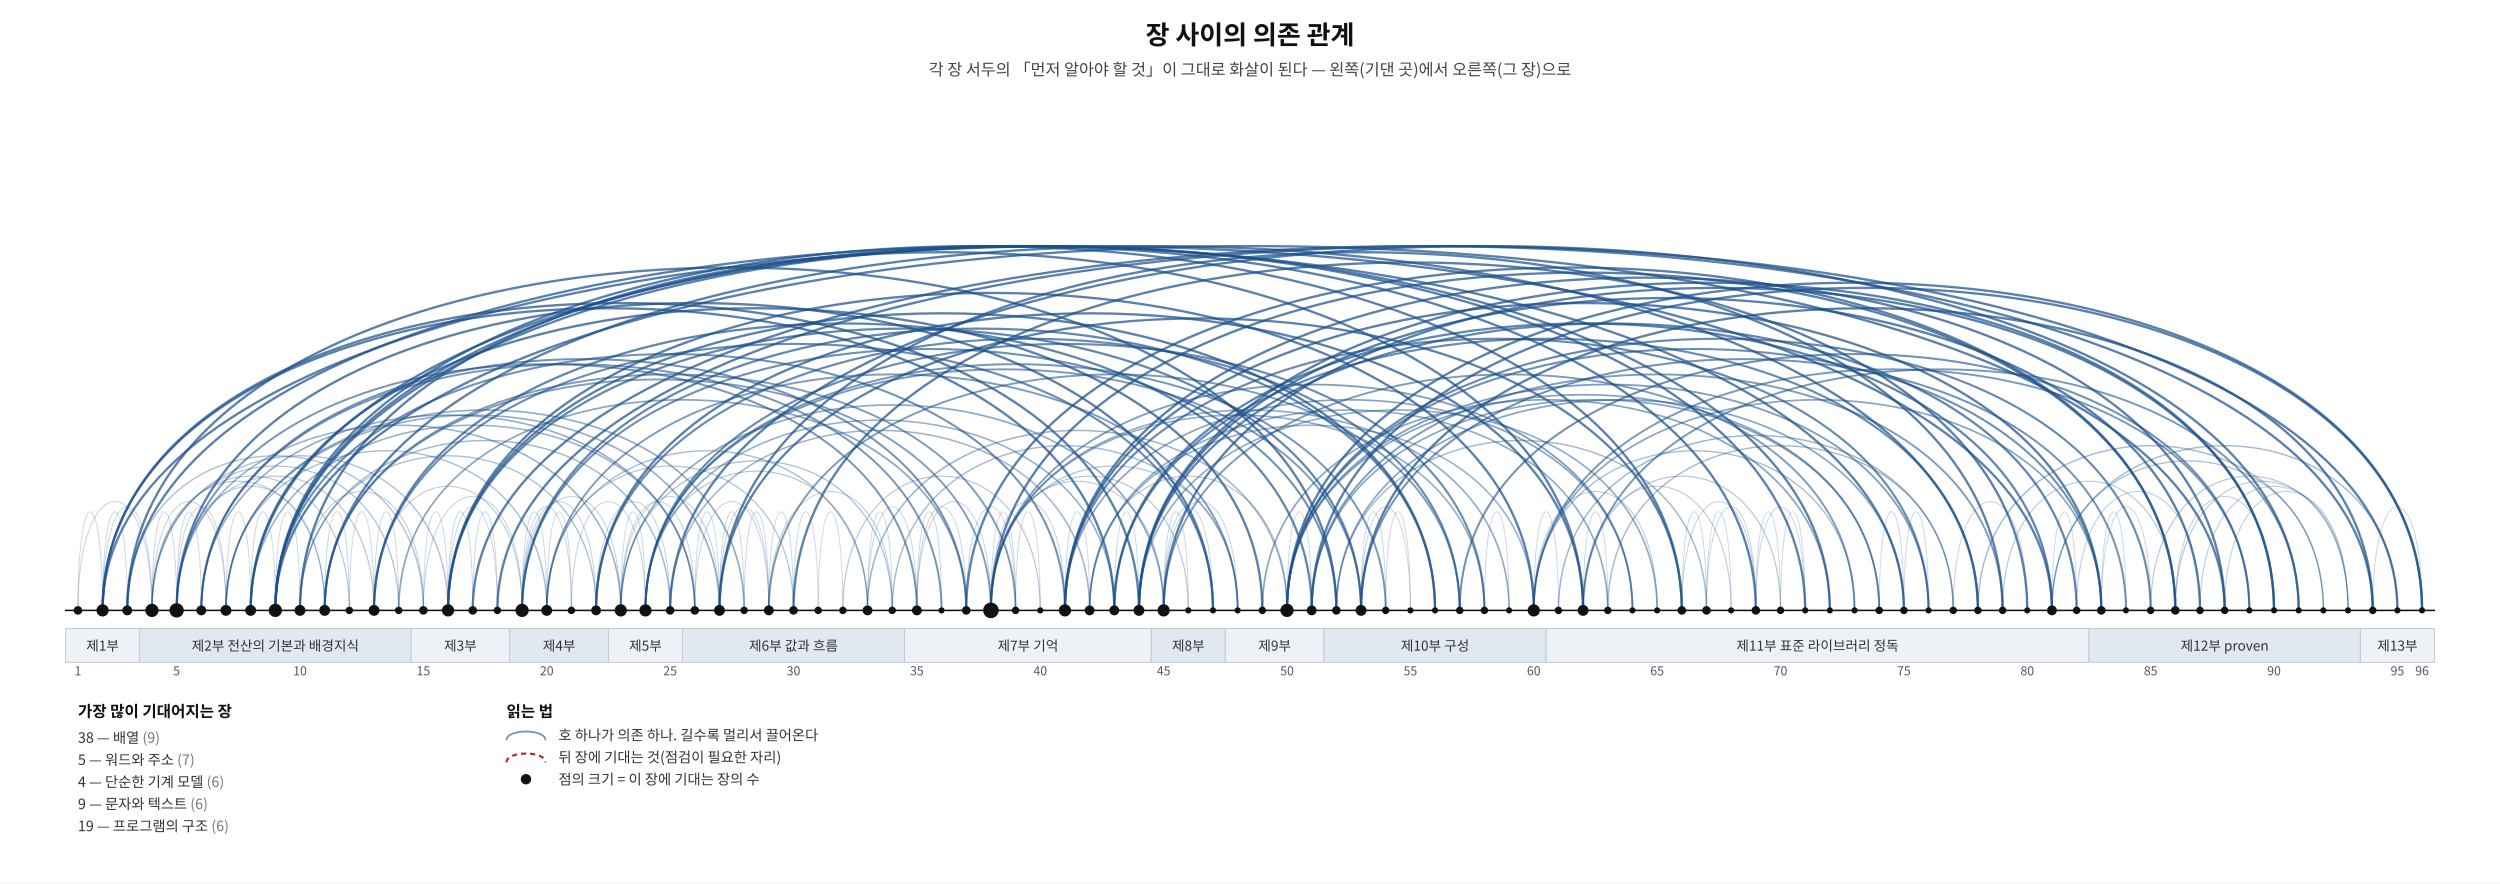
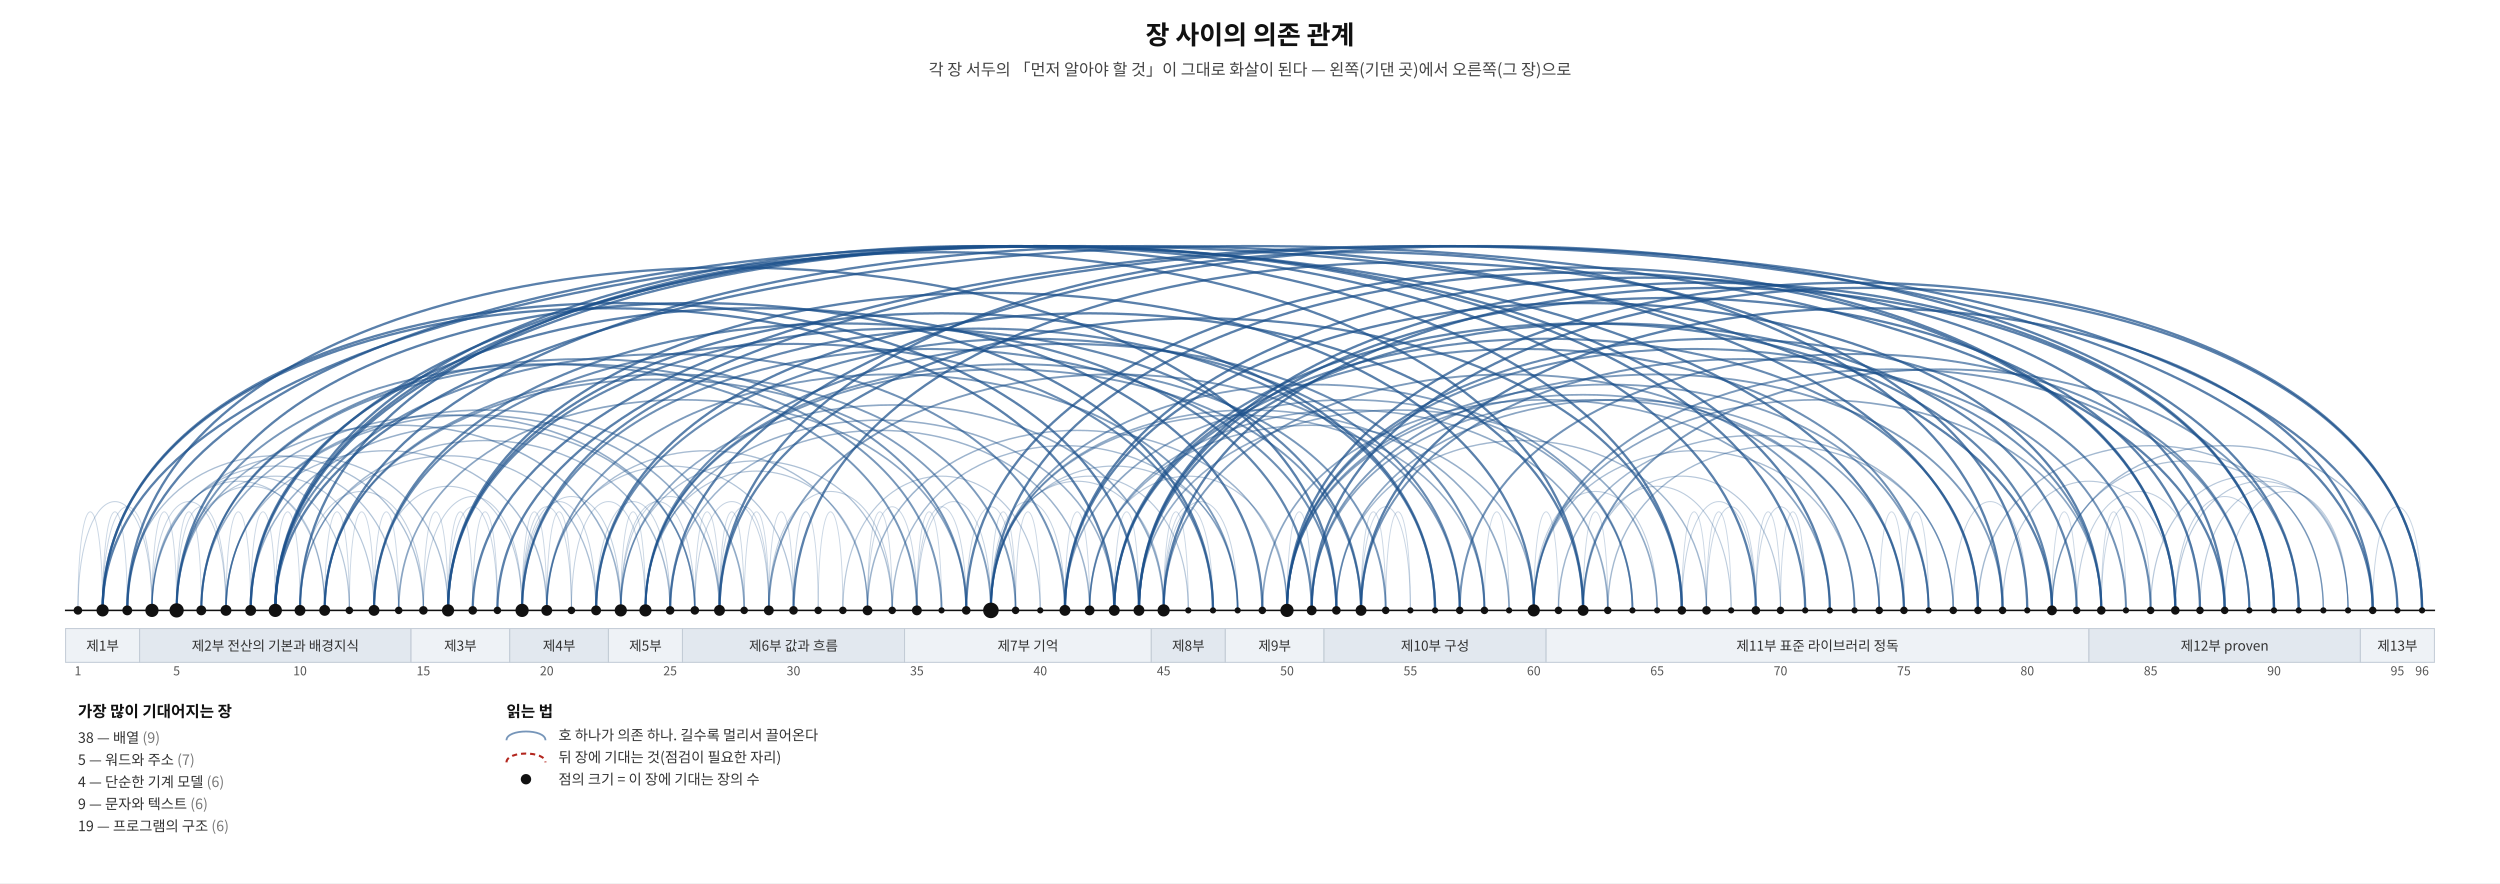
<svg xmlns="http://www.w3.org/2000/svg" viewBox="0 0 1925 680" width="1925" height="680" font-family="Noto Sans CJK KR, Noto Sans, sans-serif">
  <rect width="1925" height="680" fill="#ffffff" />
  <text x="962.5" y="34" font-size="20" font-weight="bold" text-anchor="middle" fill="#111">장 사이의 의존 관계</text>
  <text x="962.5" y="58" font-size="12.5" text-anchor="middle" fill="#444">각 장 서두의 「먼저 알아야 할 것」이 그대로 화살이 된다 — 왼쪽(기댄 곳)에서 오른쪽(그 장)으로</text>
  <rect x="50.5" y="484" width="57.0" height="26" fill="#eef2f6" stroke="#c3ccd6" stroke-width="0.8" />
  <text x="79.0" y="501" font-size="10.5" text-anchor="middle" fill="#333">제1부</text>
  <rect x="107.5" y="484" width="209.0" height="26" fill="#e2e8ef" stroke="#c3ccd6" stroke-width="0.8" />
  <text x="212.0" y="501" font-size="10.5" text-anchor="middle" fill="#333">제2부 전산의 기본과 배경지식</text>
  <rect x="316.5" y="484" width="76.0" height="26" fill="#eef2f6" stroke="#c3ccd6" stroke-width="0.8" />
  <text x="354.5" y="501" font-size="10.5" text-anchor="middle" fill="#333">제3부</text>
  <rect x="392.5" y="484" width="76.0" height="26" fill="#e2e8ef" stroke="#c3ccd6" stroke-width="0.8" />
  <text x="430.5" y="501" font-size="10.5" text-anchor="middle" fill="#333">제4부</text>
  <rect x="468.5" y="484" width="57.0" height="26" fill="#eef2f6" stroke="#c3ccd6" stroke-width="0.8" />
  <text x="497.0" y="501" font-size="10.5" text-anchor="middle" fill="#333">제5부</text>
  <rect x="525.5" y="484" width="171.0" height="26" fill="#e2e8ef" stroke="#c3ccd6" stroke-width="0.8" />
  <text x="611.0" y="501" font-size="10.5" text-anchor="middle" fill="#333">제6부 값과 흐름</text>
  <rect x="696.5" y="484" width="190.0" height="26" fill="#eef2f6" stroke="#c3ccd6" stroke-width="0.8" />
  <text x="791.5" y="501" font-size="10.5" text-anchor="middle" fill="#333">제7부 기억</text>
  <rect x="886.5" y="484" width="57.0" height="26" fill="#e2e8ef" stroke="#c3ccd6" stroke-width="0.8" />
  <text x="915.0" y="501" font-size="10.5" text-anchor="middle" fill="#333">제8부</text>
  <rect x="943.5" y="484" width="76.0" height="26" fill="#eef2f6" stroke="#c3ccd6" stroke-width="0.8" />
  <text x="981.5" y="501" font-size="10.5" text-anchor="middle" fill="#333">제9부</text>
  <rect x="1019.5" y="484" width="171.0" height="26" fill="#e2e8ef" stroke="#c3ccd6" stroke-width="0.8" />
  <text x="1105.0" y="501" font-size="10.5" text-anchor="middle" fill="#333">제10부 구성</text>
  <rect x="1190.5" y="484" width="418.0" height="26" fill="#eef2f6" stroke="#c3ccd6" stroke-width="0.8" />
  <text x="1399.5" y="501" font-size="10.5" text-anchor="middle" fill="#333">제11부 표준 라이브러리 정독</text>
  <rect x="1608.5" y="484" width="209.0" height="26" fill="#e2e8ef" stroke="#c3ccd6" stroke-width="0.8" />
  <text x="1713.0" y="501" font-size="10.5" text-anchor="middle" fill="#333">제12부 proven</text>
  <rect x="1817.5" y="484" width="57.0" height="26" fill="#eef2f6" stroke="#c3ccd6" stroke-width="0.8" />
  <text x="1846.0" y="501" font-size="10.5" text-anchor="middle" fill="#333">제13부</text>
  <path d="M 60.0 470 C 60.0 368.8, 79.0 368.8, 79.0 470" fill="none" stroke="#1A4F8A" stroke-width="0.73" opacity="0.23" />
  <path d="M 79.0 470 C 79.0 368.8, 98.0 368.8, 98.0 470" fill="none" stroke="#1A4F8A" stroke-width="0.73" opacity="0.23" />
  <path d="M 117.0 470 C 117.0 368.8, 136.0 368.8, 136.0 470" fill="none" stroke="#1A4F8A" stroke-width="0.73" opacity="0.23" />
  <path d="M 136.0 470 C 136.0 368.8, 155.0 368.8, 155.0 470" fill="none" stroke="#1A4F8A" stroke-width="0.73" opacity="0.23" />
  <path d="M 174.0 470 C 174.0 368.8, 193.0 368.8, 193.0 470" fill="none" stroke="#1A4F8A" stroke-width="0.73" opacity="0.23" />
  <path d="M 193.0 470 C 193.0 368.8, 212.0 368.8, 212.0 470" fill="none" stroke="#1A4F8A" stroke-width="0.73" opacity="0.23" />
  <path d="M 212.0 470 C 212.0 368.8, 231.0 368.8, 231.0 470" fill="none" stroke="#1A4F8A" stroke-width="0.73" opacity="0.23" />
  <path d="M 250.0 470 C 250.0 368.8, 269.0 368.8, 269.0 470" fill="none" stroke="#1A4F8A" stroke-width="0.73" opacity="0.23" />
  <path d="M 269.0 470 C 269.0 368.8, 288.0 368.8, 288.0 470" fill="none" stroke="#1A4F8A" stroke-width="0.73" opacity="0.23" />
  <path d="M 288.0 470 C 288.0 368.8, 307.0 368.8, 307.0 470" fill="none" stroke="#1A4F8A" stroke-width="0.73" opacity="0.23" />
  <path d="M 326.0 470 C 326.0 368.8, 345.0 368.8, 345.0 470" fill="none" stroke="#1A4F8A" stroke-width="0.73" opacity="0.23" />
  <path d="M 345.0 470 C 345.0 368.8, 364.0 368.8, 364.0 470" fill="none" stroke="#1A4F8A" stroke-width="0.73" opacity="0.23" />
  <path d="M 364.0 470 C 364.0 368.8, 383.0 368.8, 383.0 470" fill="none" stroke="#1A4F8A" stroke-width="0.73" opacity="0.23" />
  <path d="M 402.0 470 C 402.0 368.8, 421.0 368.8, 421.0 470" fill="none" stroke="#1A4F8A" stroke-width="0.73" opacity="0.23" />
  <path d="M 421.0 470 C 421.0 368.8, 440.0 368.8, 440.0 470" fill="none" stroke="#1A4F8A" stroke-width="0.73" opacity="0.23" />
  <path d="M 478.0 470 C 478.0 368.8, 497.0 368.8, 497.0 470" fill="none" stroke="#1A4F8A" stroke-width="0.73" opacity="0.23" />
  <path d="M 535.0 470 C 535.0 368.8, 554.0 368.8, 554.0 470" fill="none" stroke="#1A4F8A" stroke-width="0.73" opacity="0.23" />
  <path d="M 554.0 470 C 554.0 368.8, 573.0 368.8, 573.0 470" fill="none" stroke="#1A4F8A" stroke-width="0.73" opacity="0.23" />
  <path d="M 573.0 470 C 573.0 368.8, 592.0 368.8, 592.0 470" fill="none" stroke="#1A4F8A" stroke-width="0.73" opacity="0.23" />
  <path d="M 592.0 470 C 592.0 368.8, 611.0 368.8, 611.0 470" fill="none" stroke="#1A4F8A" stroke-width="0.73" opacity="0.23" />
  <path d="M 611.0 470 C 611.0 368.8, 630.0 368.8, 630.0 470" fill="none" stroke="#1A4F8A" stroke-width="0.73" opacity="0.23" />
  <path d="M 630.0 470 C 630.0 368.8, 649.0 368.8, 649.0 470" fill="none" stroke="#1A4F8A" stroke-width="0.73" opacity="0.23" />
  <path d="M 668.0 470 C 668.0 368.8, 687.0 368.8, 687.0 470" fill="none" stroke="#1A4F8A" stroke-width="0.73" opacity="0.23" />
  <path d="M 706.0 470 C 706.0 368.8, 725.0 368.8, 725.0 470" fill="none" stroke="#1A4F8A" stroke-width="0.73" opacity="0.23" />
  <path d="M 763.0 470 C 763.0 368.8, 782.0 368.8, 782.0 470" fill="none" stroke="#1A4F8A" stroke-width="0.73" opacity="0.23" />
  <path d="M 782.0 470 C 782.0 368.8, 801.0 368.8, 801.0 470" fill="none" stroke="#1A4F8A" stroke-width="0.73" opacity="0.23" />
  <path d="M 820.0 470 C 820.0 368.8, 839.0 368.8, 839.0 470" fill="none" stroke="#1A4F8A" stroke-width="0.73" opacity="0.23" />
  <path d="M 858.0 470 C 858.0 368.8, 877.0 368.8, 877.0 470" fill="none" stroke="#1A4F8A" stroke-width="0.73" opacity="0.23" />
  <path d="M 896.0 470 C 896.0 368.8, 915.0 368.8, 915.0 470" fill="none" stroke="#1A4F8A" stroke-width="0.73" opacity="0.23" />
  <path d="M 991.0 470 C 991.0 368.8, 1010.0 368.8, 1010.0 470" fill="none" stroke="#1A4F8A" stroke-width="0.73" opacity="0.23" />
  <path d="M 1048.0 470 C 1048.0 368.8, 1067.0 368.8, 1067.0 470" fill="none" stroke="#1A4F8A" stroke-width="0.73" opacity="0.23" />
  <path d="M 1067.0 470 C 1067.0 368.8, 1086.0 368.8, 1086.0 470" fill="none" stroke="#1A4F8A" stroke-width="0.73" opacity="0.23" />
  <path d="M 1143.0 470 C 1143.0 368.8, 1162.0 368.8, 1162.0 470" fill="none" stroke="#1A4F8A" stroke-width="0.73" opacity="0.23" />
  <path d="M 1181.0 470 C 1181.0 368.8, 1200.0 368.8, 1200.0 470" fill="none" stroke="#1A4F8A" stroke-width="0.73" opacity="0.23" />
  <path d="M 1219.0 470 C 1219.0 368.8, 1238.0 368.8, 1238.0 470" fill="none" stroke="#1A4F8A" stroke-width="0.73" opacity="0.23" />
  <path d="M 1295.0 470 C 1295.0 368.8, 1314.0 368.8, 1314.0 470" fill="none" stroke="#1A4F8A" stroke-width="0.73" opacity="0.23" />
  <path d="M 1314.0 470 C 1314.0 368.8, 1333.0 368.8, 1333.0 470" fill="none" stroke="#1A4F8A" stroke-width="0.73" opacity="0.23" />
  <path d="M 1352.0 470 C 1352.0 368.8, 1371.0 368.8, 1371.0 470" fill="none" stroke="#1A4F8A" stroke-width="0.73" opacity="0.23" />
  <path d="M 1371.0 470 C 1371.0 368.8, 1390.0 368.8, 1390.0 470" fill="none" stroke="#1A4F8A" stroke-width="0.73" opacity="0.23" />
  <path d="M 1447.0 470 C 1447.0 368.8, 1466.0 368.8, 1466.0 470" fill="none" stroke="#1A4F8A" stroke-width="0.73" opacity="0.23" />
  <path d="M 1466.0 470 C 1466.0 368.8, 1485.0 368.8, 1485.0 470" fill="none" stroke="#1A4F8A" stroke-width="0.73" opacity="0.23" />
  <path d="M 1580.0 470 C 1580.0 368.8, 1599.0 368.8, 1599.0 470" fill="none" stroke="#1A4F8A" stroke-width="0.73" opacity="0.23" />
  <path d="M 1618.0 470 C 1618.0 368.8, 1637.0 368.8, 1637.0 470" fill="none" stroke="#1A4F8A" stroke-width="0.73" opacity="0.23" />
  <path d="M 79.0 470 C 79.0 363.6, 117.0 363.6, 117.0 470" fill="none" stroke="#1A4F8A" stroke-width="0.76" opacity="0.24" />
  <path d="M 136.0 470 C 136.0 363.6, 174.0 363.6, 174.0 470" fill="none" stroke="#1A4F8A" stroke-width="0.76" opacity="0.24" />
  <path d="M 345.0 470 C 345.0 363.6, 383.0 363.6, 383.0 470" fill="none" stroke="#1A4F8A" stroke-width="0.76" opacity="0.24" />
  <path d="M 402.0 470 C 402.0 363.6, 440.0 363.6, 440.0 470" fill="none" stroke="#1A4F8A" stroke-width="0.76" opacity="0.24" />
  <path d="M 554.0 470 C 554.0 363.6, 592.0 363.6, 592.0 470" fill="none" stroke="#1A4F8A" stroke-width="0.76" opacity="0.24" />
  <path d="M 668.0 470 C 668.0 363.6, 706.0 363.6, 706.0 470" fill="none" stroke="#1A4F8A" stroke-width="0.76" opacity="0.24" />
  <path d="M 706.0 470 C 706.0 363.6, 744.0 363.6, 744.0 470" fill="none" stroke="#1A4F8A" stroke-width="0.76" opacity="0.24" />
  <path d="M 744.0 470 C 744.0 363.6, 782.0 363.6, 782.0 470" fill="none" stroke="#1A4F8A" stroke-width="0.76" opacity="0.24" />
  <path d="M 896.0 470 C 896.0 363.6, 934.0 363.6, 934.0 470" fill="none" stroke="#1A4F8A" stroke-width="0.76" opacity="0.24" />
  <path d="M 1048.0 470 C 1048.0 363.6, 1086.0 363.6, 1086.0 470" fill="none" stroke="#1A4F8A" stroke-width="0.76" opacity="0.24" />
  <path d="M 1314.0 470 C 1314.0 363.6, 1352.0 363.6, 1352.0 470" fill="none" stroke="#1A4F8A" stroke-width="0.76" opacity="0.24" />
  <path d="M 1352.0 470 C 1352.0 363.6, 1390.0 363.6, 1390.0 470" fill="none" stroke="#1A4F8A" stroke-width="0.76" opacity="0.24" />
  <path d="M 1618.0 470 C 1618.0 363.6, 1656.0 363.6, 1656.0 470" fill="none" stroke="#1A4F8A" stroke-width="0.76" opacity="0.24" />
  <path d="M 1827.0 470 C 1827.0 363.6, 1865.0 363.6, 1865.0 470" fill="none" stroke="#1A4F8A" stroke-width="0.76" opacity="0.24" />
  <path d="M 60.0 470 C 60.0 358.3, 117.0 358.3, 117.0 470" fill="none" stroke="#1A4F8A" stroke-width="0.78" opacity="0.26" />
  <path d="M 117.0 470 C 117.0 358.3, 174.0 358.3, 174.0 470" fill="none" stroke="#1A4F8A" stroke-width="0.78" opacity="0.26" />
  <path d="M 402.0 470 C 402.0 358.3, 459.0 358.3, 459.0 470" fill="none" stroke="#1A4F8A" stroke-width="0.78" opacity="0.26" />
  <path d="M 440.0 470 C 440.0 358.3, 497.0 358.3, 497.0 470" fill="none" stroke="#1A4F8A" stroke-width="0.78" opacity="0.26" />
  <path d="M 459.0 470 C 459.0 358.3, 516.0 358.3, 516.0 470" fill="none" stroke="#1A4F8A" stroke-width="0.78" opacity="0.26" />
  <path d="M 478.0 470 C 478.0 358.3, 535.0 358.3, 535.0 470" fill="none" stroke="#1A4F8A" stroke-width="0.78" opacity="0.26" />
  <path d="M 535.0 470 C 535.0 358.3, 592.0 358.3, 592.0 470" fill="none" stroke="#1A4F8A" stroke-width="0.78" opacity="0.26" />
  <path d="M 706.0 470 C 706.0 358.3, 763.0 358.3, 763.0 470" fill="none" stroke="#1A4F8A" stroke-width="0.78" opacity="0.26" />
  <path d="M 763.0 470 C 763.0 358.3, 820.0 358.3, 820.0 470" fill="none" stroke="#1A4F8A" stroke-width="0.78" opacity="0.26" />
  <path d="M 896.0 470 C 896.0 358.3, 953.0 358.3, 953.0 470" fill="none" stroke="#1A4F8A" stroke-width="0.78" opacity="0.26" />
  <path d="M 1295.0 470 C 1295.0 358.3, 1352.0 358.3, 1352.0 470" fill="none" stroke="#1A4F8A" stroke-width="0.78" opacity="0.26" />
  <path d="M 1504.0 470 C 1504.0 358.3, 1561.0 358.3, 1561.0 470" fill="none" stroke="#1A4F8A" stroke-width="0.78" opacity="0.26" />
  <path d="M 326.0 470 C 326.0 353.1, 402.0 353.1, 402.0 470" fill="none" stroke="#1A4F8A" stroke-width="0.81" opacity="0.27" />
  <path d="M 402.0 470 C 402.0 353.1, 478.0 353.1, 478.0 470" fill="none" stroke="#1A4F8A" stroke-width="0.81" opacity="0.27" />
  <path d="M 478.0 470 C 478.0 353.1, 554.0 353.1, 554.0 470" fill="none" stroke="#1A4F8A" stroke-width="0.81" opacity="0.27" />
  <path d="M 1675.0 470 C 1675.0 353.1, 1751.0 353.1, 1751.0 470" fill="none" stroke="#1A4F8A" stroke-width="0.81" opacity="0.27" />
  <path d="M 231.0 470 C 231.0 347.9, 326.0 347.9, 326.0 470" fill="none" stroke="#1A4F8A" stroke-width="0.84" opacity="0.28" />
  <path d="M 592.0 470 C 592.0 347.9, 687.0 347.9, 687.0 470" fill="none" stroke="#1A4F8A" stroke-width="0.84" opacity="0.28" />
  <path d="M 1181.0 470 C 1181.0 347.9, 1276.0 347.9, 1276.0 470" fill="none" stroke="#1A4F8A" stroke-width="0.84" opacity="0.28" />
  <path d="M 1599.0 470 C 1599.0 347.9, 1694.0 347.9, 1694.0 470" fill="none" stroke="#1A4F8A" stroke-width="0.84" opacity="0.28" />
  <path d="M 1713.0 470 C 1713.0 347.9, 1808.0 347.9, 1808.0 470" fill="none" stroke="#1A4F8A" stroke-width="0.84" opacity="0.28" />
  <path d="M 136.0 470 C 136.0 342.6, 250.0 342.6, 250.0 470" fill="none" stroke="#1A4F8A" stroke-width="0.86" opacity="0.29" />
  <path d="M 288.0 470 C 288.0 342.6, 402.0 342.6, 402.0 470" fill="none" stroke="#1A4F8A" stroke-width="0.86" opacity="0.29" />
  <path d="M 1219.0 470 C 1219.0 342.6, 1333.0 342.6, 1333.0 470" fill="none" stroke="#1A4F8A" stroke-width="0.86" opacity="0.29" />
  <path d="M 1694.0 470 C 1694.0 342.6, 1808.0 342.6, 1808.0 470" fill="none" stroke="#1A4F8A" stroke-width="0.86" opacity="0.29" />
  <path d="M 117.0 470 C 117.0 337.4, 250.0 337.4, 250.0 470" fill="none" stroke="#1A4F8A" stroke-width="0.89" opacity="0.31" />
  <path d="M 763.0 470 C 763.0 337.4, 896.0 337.4, 896.0 470" fill="none" stroke="#1A4F8A" stroke-width="0.89" opacity="0.31" />
  <path d="M 1542.0 470 C 1542.0 337.4, 1675.0 337.4, 1675.0 470" fill="none" stroke="#1A4F8A" stroke-width="0.89" opacity="0.31" />
  <path d="M 1675.0 470 C 1675.0 337.4, 1808.0 337.4, 1808.0 470" fill="none" stroke="#1A4F8A" stroke-width="0.89" opacity="0.31" />
  <path d="M 117.0 470 C 117.0 332.2, 269.0 332.2, 269.0 470" fill="none" stroke="#1A4F8A" stroke-width="0.92" opacity="0.32" />
  <path d="M 136.0 470 C 136.0 332.2, 288.0 332.2, 288.0 470" fill="none" stroke="#1A4F8A" stroke-width="0.92" opacity="0.32" />
  <path d="M 649.0 470 C 649.0 332.2, 801.0 332.2, 801.0 470" fill="none" stroke="#1A4F8A" stroke-width="0.92" opacity="0.32" />
  <path d="M 763.0 470 C 763.0 332.2, 915.0 332.2, 915.0 470" fill="none" stroke="#1A4F8A" stroke-width="0.92" opacity="0.32" />
  <path d="M 839.0 470 C 839.0 332.2, 991.0 332.2, 991.0 470" fill="none" stroke="#1A4F8A" stroke-width="0.92" opacity="0.32" />
  <path d="M 1219.0 470 C 1219.0 332.2, 1371.0 332.2, 1371.0 470" fill="none" stroke="#1A4F8A" stroke-width="0.92" opacity="0.32" />
  <path d="M 1656.0 470 C 1656.0 332.2, 1808.0 332.2, 1808.0 470" fill="none" stroke="#1A4F8A" stroke-width="0.92" opacity="0.32" />
  <path d="M 497.0 470 C 497.0 327.0, 668.0 327.0, 668.0 470" fill="none" stroke="#1A4F8A" stroke-width="0.95" opacity="0.33" />
  <path d="M 117.0 470 C 117.0 321.8, 307.0 321.8, 307.0 470" fill="none" stroke="#1A4F8A" stroke-width="0.97" opacity="0.34" />
  <path d="M 421.0 470 C 421.0 321.8, 611.0 321.8, 611.0 470" fill="none" stroke="#1A4F8A" stroke-width="0.97" opacity="0.34" />
  <path d="M 763.0 470 C 763.0 321.8, 953.0 321.8, 953.0 470" fill="none" stroke="#1A4F8A" stroke-width="0.97" opacity="0.34" />
  <path d="M 478.0 470 C 478.0 316.5, 687.0 316.5, 687.0 470" fill="none" stroke="#1A4F8A" stroke-width="1.00" opacity="0.36" />
  <path d="M 1580.0 470 C 1580.0 316.5, 1789.0 316.5, 1789.0 470" fill="none" stroke="#1A4F8A" stroke-width="1.00" opacity="0.36" />
  <path d="M 98.0 470 C 98.0 311.3, 326.0 311.3, 326.0 470" fill="none" stroke="#1A4F8A" stroke-width="1.03" opacity="0.37" />
  <path d="M 117.0 470 C 117.0 311.3, 345.0 311.3, 345.0 470" fill="none" stroke="#1A4F8A" stroke-width="1.03" opacity="0.37" />
  <path d="M 231.0 470 C 231.0 311.3, 459.0 311.3, 459.0 470" fill="none" stroke="#1A4F8A" stroke-width="1.03" opacity="0.37" />
  <path d="M 174.0 470 C 174.0 306.1, 421.0 306.1, 421.0 470" fill="none" stroke="#1A4F8A" stroke-width="1.06" opacity="0.38" />
  <path d="M 421.0 470 C 421.0 306.1, 668.0 306.1, 668.0 470" fill="none" stroke="#1A4F8A" stroke-width="1.06" opacity="0.38" />
  <path d="M 1181.0 470 C 1181.0 306.1, 1428.0 306.1, 1428.0 470" fill="none" stroke="#1A4F8A" stroke-width="1.06" opacity="0.38" />
  <path d="M 687.0 470 C 687.0 300.9, 953.0 300.9, 953.0 470" fill="none" stroke="#1A4F8A" stroke-width="1.08" opacity="0.40" />
  <path d="M 1238.0 470 C 1238.0 300.9, 1504.0 300.9, 1504.0 470" fill="none" stroke="#1A4F8A" stroke-width="1.08" opacity="0.40" />
  <path d="M 1523.0 470 C 1523.0 300.9, 1789.0 300.9, 1789.0 470" fill="none" stroke="#1A4F8A" stroke-width="1.08" opacity="0.40" />
  <path d="M 1580.0 470 C 1580.0 300.9, 1846.0 300.9, 1846.0 470" fill="none" stroke="#1A4F8A" stroke-width="1.08" opacity="0.40" />
  <path d="M 231.0 470 C 231.0 295.6, 516.0 295.6, 516.0 470" fill="none" stroke="#1A4F8A" stroke-width="1.11" opacity="0.41" />
  <path d="M 1029.0 470 C 1029.0 295.6, 1314.0 295.6, 1314.0 470" fill="none" stroke="#1A4F8A" stroke-width="1.11" opacity="0.41" />
  <path d="M 1200.0 470 C 1200.0 290.4, 1504.0 290.4, 1504.0 470" fill="none" stroke="#1A4F8A" stroke-width="1.14" opacity="0.42" />
  <path d="M 516.0 470 C 516.0 285.2, 839.0 285.2, 839.0 470" fill="none" stroke="#1A4F8A" stroke-width="1.17" opacity="0.43" />
  <path d="M 668.0 470 C 668.0 285.2, 991.0 285.2, 991.0 470" fill="none" stroke="#1A4F8A" stroke-width="1.17" opacity="0.43" />
  <path d="M 136.0 470 C 136.0 279.9, 478.0 279.9, 478.0 470" fill="none" stroke="#1A4F8A" stroke-width="1.20" opacity="0.45" />
  <path d="M 193.0 470 C 193.0 279.9, 535.0 279.9, 535.0 470" fill="none" stroke="#1A4F8A" stroke-width="1.20" opacity="0.45" />
  <path d="M 839.0 470 C 839.0 279.9, 1181.0 279.9, 1181.0 470" fill="none" stroke="#1A4F8A" stroke-width="1.20" opacity="0.45" />
  <path d="M 497.0 470 C 497.0 274.7, 858.0 274.7, 858.0 470" fill="none" stroke="#1A4F8A" stroke-width="1.22" opacity="0.46" />
  <path d="M 155.0 470 C 155.0 269.5, 535.0 269.5, 535.0 470" fill="none" stroke="#1A4F8A" stroke-width="1.25" opacity="0.47" />
  <path d="M 174.0 470 C 174.0 269.5, 554.0 269.5, 554.0 470" fill="none" stroke="#1A4F8A" stroke-width="1.25" opacity="0.47" />
  <path d="M 763.0 470 C 763.0 269.5, 1143.0 269.5, 1143.0 470" fill="none" stroke="#1A4F8A" stroke-width="1.25" opacity="0.47" />
  <path d="M 174.0 470 C 174.0 264.3, 573.0 264.3, 573.0 470" fill="none" stroke="#1A4F8A" stroke-width="1.28" opacity="0.48" />
  <path d="M 763.0 470 C 763.0 264.3, 1162.0 264.3, 1162.0 470" fill="none" stroke="#1A4F8A" stroke-width="1.28" opacity="0.48" />
  <path d="M 839.0 470 C 839.0 264.3, 1238.0 264.3, 1238.0 470" fill="none" stroke="#1A4F8A" stroke-width="1.28" opacity="0.48" />
  <path d="M 877.0 470 C 877.0 264.3, 1276.0 264.3, 1276.0 470" fill="none" stroke="#1A4F8A" stroke-width="1.28" opacity="0.48" />
  <path d="M 478.0 470 C 478.0 259.1, 896.0 259.1, 896.0 470" fill="none" stroke="#1A4F8A" stroke-width="1.31" opacity="0.49" />
  <path d="M 307.0 470 C 307.0 253.8, 744.0 253.8, 744.0 470" fill="none" stroke="#1A4F8A" stroke-width="1.33" opacity="0.51" />
  <path d="M 820.0 470 C 820.0 253.8, 1257.0 253.8, 1257.0 470" fill="none" stroke="#1A4F8A" stroke-width="1.33" opacity="0.51" />
  <path d="M 972.0 470 C 972.0 253.8, 1409.0 253.8, 1409.0 470" fill="none" stroke="#1A4F8A" stroke-width="1.33" opacity="0.51" />
  <path d="M 1010.0 470 C 1010.0 253.8, 1447.0 253.8, 1447.0 470" fill="none" stroke="#1A4F8A" stroke-width="1.33" opacity="0.51" />
  <path d="M 1029.0 470 C 1029.0 253.8, 1466.0 253.8, 1466.0 470" fill="none" stroke="#1A4F8A" stroke-width="1.33" opacity="0.51" />
  <path d="M 1181.0 470 C 1181.0 253.8, 1618.0 253.8, 1618.0 470" fill="none" stroke="#1A4F8A" stroke-width="1.33" opacity="0.51" />
  <path d="M 991.0 470 C 991.0 248.6, 1447.0 248.6, 1447.0 470" fill="none" stroke="#1A4F8A" stroke-width="1.36" opacity="0.52" />
  <path d="M 763.0 470 C 763.0 238.1, 1257.0 238.1, 1257.0 470" fill="none" stroke="#1A4F8A" stroke-width="1.42" opacity="0.55" />
  <path d="M 991.0 470 C 991.0 238.1, 1485.0 238.1, 1485.0 470" fill="none" stroke="#1A4F8A" stroke-width="1.42" opacity="0.55" />
  <path d="M 250.0 470 C 250.0 232.9, 763.0 232.9, 763.0 470" fill="none" stroke="#1A4F8A" stroke-width="1.44" opacity="0.56" />
  <path d="M 250.0 470 C 250.0 227.7, 782.0 227.7, 782.0 470" fill="none" stroke="#1A4F8A" stroke-width="1.47" opacity="0.57" />
  <path d="M 421.0 470 C 421.0 227.7, 953.0 227.7, 953.0 470" fill="none" stroke="#1A4F8A" stroke-width="1.47" opacity="0.57" />
  <path d="M 592.0 470 C 592.0 227.7, 1124.0 227.7, 1124.0 470" fill="none" stroke="#1A4F8A" stroke-width="1.47" opacity="0.57" />
  <path d="M 896.0 470 C 896.0 227.7, 1428.0 227.7, 1428.0 470" fill="none" stroke="#1A4F8A" stroke-width="1.47" opacity="0.57" />
  <path d="M 1010.0 470 C 1010.0 227.7, 1542.0 227.7, 1542.0 470" fill="none" stroke="#1A4F8A" stroke-width="1.47" opacity="0.57" />
  <path d="M 497.0 470 C 497.0 222.5, 1048.0 222.5, 1048.0 470" fill="none" stroke="#1A4F8A" stroke-width="1.50" opacity="0.58" />
  <path d="M 1181.0 470 C 1181.0 222.5, 1732.0 222.5, 1732.0 470" fill="none" stroke="#1A4F8A" stroke-width="1.50" opacity="0.58" />
  <path d="M 1219.0 470 C 1219.0 222.5, 1770.0 222.5, 1770.0 470" fill="none" stroke="#1A4F8A" stroke-width="1.50" opacity="0.58" />
  <path d="M 136.0 470 C 136.0 217.2, 706.0 217.2, 706.0 470" fill="none" stroke="#1A4F8A" stroke-width="1.52" opacity="0.59" />
  <path d="M 155.0 470 C 155.0 217.2, 725.0 217.2, 725.0 470" fill="none" stroke="#1A4F8A" stroke-width="1.52" opacity="0.59" />
  <path d="M 497.0 470 C 497.0 217.2, 1067.0 217.2, 1067.0 470" fill="none" stroke="#1A4F8A" stroke-width="1.52" opacity="0.59" />
  <path d="M 155.0 470 C 155.0 212.0, 744.0 212.0, 744.0 470" fill="none" stroke="#1A4F8A" stroke-width="1.55" opacity="0.61" />
  <path d="M 1048.0 470 C 1048.0 212.0, 1637.0 212.0, 1637.0 470" fill="none" stroke="#1A4F8A" stroke-width="1.55" opacity="0.61" />
  <path d="M 212.0 470 C 212.0 206.8, 820.0 206.8, 820.0 470" fill="none" stroke="#1A4F8A" stroke-width="1.58" opacity="0.62" />
  <path d="M 1124.0 470 C 1124.0 206.8, 1732.0 206.8, 1732.0 470" fill="none" stroke="#1A4F8A" stroke-width="1.58" opacity="0.62" />
  <path d="M 402.0 470 C 402.0 201.6, 1029.0 201.6, 1029.0 470" fill="none" stroke="#1A4F8A" stroke-width="1.61" opacity="0.63" />
+   <path d="M 858.0 470 C 858.0 201.6, 1485.0 201.6, 1485.0 470" fill="none" stroke="#1A4F8A" stroke-width="1.61" opacity="0.63" />
  <path d="M 991.0 470 C 991.0 201.6, 1618.0 201.6, 1618.0 470" fill="none" stroke="#1A4F8A" stroke-width="1.61" opacity="0.63" />
  <path d="M 288.0 470 C 288.0 196.4, 934.0 196.4, 934.0 470" fill="none" stroke="#1A4F8A" stroke-width="1.64" opacity="0.65" />
  <path d="M 497.0 470 C 497.0 196.4, 1143.0 196.4, 1143.0 470" fill="none" stroke="#1A4F8A" stroke-width="1.64" opacity="0.65" />
  <path d="M 459.0 470 C 459.0 191.1, 1124.0 191.1, 1124.0 470" fill="none" stroke="#1A4F8A" stroke-width="1.66" opacity="0.66" />
-   <path d="M 820.0 470 C 820.0 191.1, 1485.0 191.1, 1485.0 470" fill="none" stroke="#1A4F8A" stroke-width="1.66" opacity="0.66" />
  <path d="M 858.0 470 C 858.0 191.1, 1523.0 191.1, 1523.0 470" fill="none" stroke="#1A4F8A" stroke-width="1.66" opacity="0.66" />
  <path d="M 991.0 470 C 991.0 191.1, 1656.0 191.1, 1656.0 470" fill="none" stroke="#1A4F8A" stroke-width="1.66" opacity="0.66" />
  <path d="M 345.0 470 C 345.0 180.7, 1048.0 180.7, 1048.0 470" fill="none" stroke="#1A4F8A" stroke-width="1.72" opacity="0.68" />
  <path d="M 402.0 470 C 402.0 180.7, 1105.0 180.7, 1105.0 470" fill="none" stroke="#1A4F8A" stroke-width="1.72" opacity="0.68" />
  <path d="M 288.0 470 C 288.0 175.4, 1010.0 175.4, 1010.0 470" fill="none" stroke="#1A4F8A" stroke-width="1.74" opacity="0.69" />
  <path d="M 858.0 470 C 858.0 175.4, 1580.0 175.4, 1580.0 470" fill="none" stroke="#1A4F8A" stroke-width="1.74" opacity="0.69" />
  <path d="M 877.0 470 C 877.0 175.4, 1599.0 175.4, 1599.0 470" fill="none" stroke="#1A4F8A" stroke-width="1.74" opacity="0.69" />
  <path d="M 554.0 470 C 554.0 170.2, 1295.0 170.2, 1295.0 470" fill="none" stroke="#1A4F8A" stroke-width="1.77" opacity="0.71" />
  <path d="M 345.0 470 C 345.0 165.0, 1105.0 165.0, 1105.0 470" fill="none" stroke="#1A4F8A" stroke-width="1.80" opacity="0.72" />
  <path d="M 459.0 470 C 459.0 165.0, 1219.0 165.0, 1219.0 470" fill="none" stroke="#1A4F8A" stroke-width="1.80" opacity="0.72" />
  <path d="M 79.0 470 C 79.0 159.8, 858.0 159.8, 858.0 470" fill="none" stroke="#1A4F8A" stroke-width="1.80" opacity="0.72" />
  <path d="M 193.0 470 C 193.0 159.8, 972.0 159.8, 972.0 470" fill="none" stroke="#1A4F8A" stroke-width="1.80" opacity="0.72" />
  <path d="M 1048.0 470 C 1048.0 159.8, 1827.0 159.8, 1827.0 470" fill="none" stroke="#1A4F8A" stroke-width="1.80" opacity="0.72" />
  <path d="M 79.0 470 C 79.0 154.5, 877.0 154.5, 877.0 470" fill="none" stroke="#1A4F8A" stroke-width="1.80" opacity="0.72" />
  <path d="M 136.0 470 C 136.0 154.5, 934.0 154.5, 934.0 470" fill="none" stroke="#1A4F8A" stroke-width="1.80" opacity="0.72" />
  <path d="M 820.0 470 C 820.0 154.5, 1618.0 154.5, 1618.0 470" fill="none" stroke="#1A4F8A" stroke-width="1.80" opacity="0.72" />
  <path d="M 877.0 470 C 877.0 149.3, 1694.0 149.3, 1694.0 470" fill="none" stroke="#1A4F8A" stroke-width="1.80" opacity="0.72" />
  <path d="M 345.0 470 C 345.0 144.1, 1181.0 144.1, 1181.0 470" fill="none" stroke="#1A4F8A" stroke-width="1.80" opacity="0.72" />
  <path d="M 896.0 470 C 896.0 138.9, 1751.0 138.9, 1751.0 470" fill="none" stroke="#1A4F8A" stroke-width="1.80" opacity="0.72" />
  <path d="M 1010.0 470 C 1010.0 138.9, 1865.0 138.9, 1865.0 470" fill="none" stroke="#1A4F8A" stroke-width="1.80" opacity="0.72" />
  <path d="M 877.0 470 C 877.0 133.6, 1751.0 133.6, 1751.0 470" fill="none" stroke="#1A4F8A" stroke-width="1.80" opacity="0.72" />
  <path d="M 991.0 470 C 991.0 133.6, 1865.0 133.6, 1865.0 470" fill="none" stroke="#1A4F8A" stroke-width="1.80" opacity="0.72" />
  <path d="M 820.0 470 C 820.0 128.4, 1713.0 128.4, 1713.0 470" fill="none" stroke="#1A4F8A" stroke-width="1.80" opacity="0.72" />
  <path d="M 763.0 470 C 763.0 123.2, 1675.0 123.2, 1675.0 470" fill="none" stroke="#1A4F8A" stroke-width="1.80" opacity="0.72" />
  <path d="M 98.0 470 C 98.0 118.0, 1029.0 118.0, 1029.0 470" fill="none" stroke="#1A4F8A" stroke-width="1.80" opacity="0.72" />
  <path d="M 744.0 470 C 744.0 118.0, 1675.0 118.0, 1675.0 470" fill="none" stroke="#1A4F8A" stroke-width="1.80" opacity="0.72" />
  <path d="M 611.0 470 C 611.0 112.8, 1561.0 112.8, 1561.0 470" fill="none" stroke="#1A4F8A" stroke-width="1.80" opacity="0.72" />
  <path d="M 231.0 470 C 231.0 102.3, 1219.0 102.3, 1219.0 470" fill="none" stroke="#1A4F8A" stroke-width="1.80" opacity="0.72" />
  <path d="M 554.0 470 C 554.0 102.3, 1542.0 102.3, 1542.0 470" fill="none" stroke="#1A4F8A" stroke-width="1.80" opacity="0.72" />
  <path d="M 212.0 470 C 212.0 96.0, 1295.0 96.0, 1295.0 470" fill="none" stroke="#1A4F8A" stroke-width="1.80" opacity="0.72" />
  <path d="M 212.0 470 C 212.0 96.0, 1352.0 96.0, 1352.0 470" fill="none" stroke="#1A4F8A" stroke-width="1.80" opacity="0.72" />
  <path d="M 212.0 470 C 212.0 96.0, 1390.0 96.0, 1390.0 470" fill="none" stroke="#1A4F8A" stroke-width="1.80" opacity="0.72" />
  <path d="M 193.0 470 C 193.0 96.0, 1409.0 96.0, 1409.0 470" fill="none" stroke="#1A4F8A" stroke-width="1.80" opacity="0.72" />
  <path d="M 516.0 470 C 516.0 96.0, 1770.0 96.0, 1770.0 470" fill="none" stroke="#1A4F8A" stroke-width="1.80" opacity="0.72" />
  <path d="M 250.0 470 C 250.0 96.0, 1523.0 96.0, 1523.0 470" fill="none" stroke="#1A4F8A" stroke-width="1.80" opacity="0.72" />
  <path d="M 98.0 470 C 98.0 96.0, 1466.0 96.0, 1466.0 470" fill="none" stroke="#1A4F8A" stroke-width="1.80" opacity="0.72" />
  <path d="M 364.0 470 C 364.0 96.0, 1827.0 96.0, 1827.0 470" fill="none" stroke="#1A4F8A" stroke-width="1.80" opacity="0.72" />
  <path d="M 383.0 470 C 383.0 96.0, 1846.0 96.0, 1846.0 470" fill="none" stroke="#1A4F8A" stroke-width="1.80" opacity="0.72" />
  <path d="M 79.0 470 C 79.0 96.0, 1580.0 96.0, 1580.0 470" fill="none" stroke="#1A4F8A" stroke-width="1.80" opacity="0.72" />
  <path d="M 212.0 470 C 212.0 96.0, 1713.0 96.0, 1713.0 470" fill="none" stroke="#1A4F8A" stroke-width="1.80" opacity="0.72" />
  <line x1="50" y1="470" x2="1875" y2="470" stroke="#111" stroke-width="1.2" />
  <circle cx="60.0" cy="470" r="3.3" fill="#111" />
  <text x="60.0" y="520" font-size="9.5" text-anchor="middle" fill="#555">1</text>
  <circle cx="79.0" cy="470" r="4.7" fill="#111" />
  <circle cx="98.0" cy="470" r="3.8" fill="#111" />
  <circle cx="117.0" cy="470" r="5.1" fill="#111" />
  <circle cx="136.0" cy="470" r="5.5" fill="#111" />
  <text x="136.0" y="520" font-size="9.5" text-anchor="middle" fill="#555">5</text>
  <circle cx="155.0" cy="470" r="3.8" fill="#111" />
  <circle cx="174.0" cy="470" r="4.2" fill="#111" />
  <circle cx="193.0" cy="470" r="4.2" fill="#111" />
  <circle cx="212.0" cy="470" r="5.1" fill="#111" />
  <circle cx="231.0" cy="470" r="4.2" fill="#111" />
  <text x="231.0" y="520" font-size="9.5" text-anchor="middle" fill="#555">10</text>
  <circle cx="250.0" cy="470" r="4.2" fill="#111" />
  <circle cx="269.0" cy="470" r="2.9" fill="#111" />
  <circle cx="288.0" cy="470" r="4.2" fill="#111" />
  <circle cx="307.0" cy="470" r="2.9" fill="#111" />
  <circle cx="326.0" cy="470" r="3.3" fill="#111" />
  <text x="326.0" y="520" font-size="9.5" text-anchor="middle" fill="#555">15</text>
  <circle cx="345.0" cy="470" r="4.7" fill="#111" />
  <circle cx="364.0" cy="470" r="3.3" fill="#111" />
  <circle cx="383.0" cy="470" r="2.9" fill="#111" />
  <circle cx="402.0" cy="470" r="5.1" fill="#111" />
  <circle cx="421.0" cy="470" r="4.2" fill="#111" />
  <text x="421.0" y="520" font-size="9.5" text-anchor="middle" fill="#555">20</text>
  <circle cx="440.0" cy="470" r="2.9" fill="#111" />
  <circle cx="459.0" cy="470" r="3.8" fill="#111" />
  <circle cx="478.0" cy="470" r="4.7" fill="#111" />
  <circle cx="497.0" cy="470" r="4.7" fill="#111" />
  <circle cx="516.0" cy="470" r="3.3" fill="#111" />
  <text x="516.0" y="520" font-size="9.5" text-anchor="middle" fill="#555">25</text>
  <circle cx="535.0" cy="470" r="3.3" fill="#111" />
  <circle cx="554.0" cy="470" r="4.2" fill="#111" />
  <circle cx="573.0" cy="470" r="2.9" fill="#111" />
  <circle cx="592.0" cy="470" r="3.8" fill="#111" />
  <circle cx="611.0" cy="470" r="3.3" fill="#111" />
  <text x="611.0" y="520" font-size="9.5" text-anchor="middle" fill="#555">30</text>
  <circle cx="630.0" cy="470" r="2.9" fill="#111" />
  <circle cx="649.0" cy="470" r="2.9" fill="#111" />
  <circle cx="668.0" cy="470" r="3.8" fill="#111" />
  <circle cx="687.0" cy="470" r="2.9" fill="#111" />
  <circle cx="706.0" cy="470" r="3.8" fill="#111" />
  <text x="706.0" y="520" font-size="9.5" text-anchor="middle" fill="#555">35</text>
  <circle cx="725.0" cy="470" r="2.4" fill="#111" />
  <circle cx="744.0" cy="470" r="3.3" fill="#111" />
  <circle cx="763.0" cy="470" r="6.0" fill="#111" />
  <circle cx="782.0" cy="470" r="2.9" fill="#111" />
  <circle cx="801.0" cy="470" r="2.4" fill="#111" />
  <text x="801.0" y="520" font-size="9.5" text-anchor="middle" fill="#555">40</text>
-   <circle cx="820.0" cy="470" r="4.7" fill="#111" />
+   <circle cx="820.0" cy="470" r="4.2" fill="#111" />
  <circle cx="839.0" cy="470" r="3.8" fill="#111" />
-   <circle cx="858.0" cy="470" r="3.8" fill="#111" />
+   <circle cx="858.0" cy="470" r="4.2" fill="#111" />
  <circle cx="877.0" cy="470" r="4.2" fill="#111" />
  <circle cx="896.0" cy="470" r="4.7" fill="#111" />
  <text x="896.0" y="520" font-size="9.5" text-anchor="middle" fill="#555">45</text>
  <circle cx="915.0" cy="470" r="2.4" fill="#111" />
  <circle cx="934.0" cy="470" r="2.4" fill="#111" />
  <circle cx="953.0" cy="470" r="2.4" fill="#111" />
  <circle cx="972.0" cy="470" r="2.9" fill="#111" />
  <circle cx="991.0" cy="470" r="5.1" fill="#111" />
  <text x="991.0" y="520" font-size="9.5" text-anchor="middle" fill="#555">50</text>
  <circle cx="1010.0" cy="470" r="3.8" fill="#111" />
  <circle cx="1029.0" cy="470" r="3.3" fill="#111" />
  <circle cx="1048.0" cy="470" r="4.2" fill="#111" />
  <circle cx="1067.0" cy="470" r="2.9" fill="#111" />
  <circle cx="1086.0" cy="470" r="2.4" fill="#111" />
  <text x="1086.0" y="520" font-size="9.5" text-anchor="middle" fill="#555">55</text>
  <circle cx="1105.0" cy="470" r="2.4" fill="#111" />
  <circle cx="1124.0" cy="470" r="2.9" fill="#111" />
  <circle cx="1143.0" cy="470" r="2.9" fill="#111" />
  <circle cx="1162.0" cy="470" r="2.4" fill="#111" />
  <circle cx="1181.0" cy="470" r="4.7" fill="#111" />
  <text x="1181.0" y="520" font-size="9.5" text-anchor="middle" fill="#555">60</text>
  <circle cx="1200.0" cy="470" r="2.9" fill="#111" />
  <circle cx="1219.0" cy="470" r="4.2" fill="#111" />
  <circle cx="1238.0" cy="470" r="2.9" fill="#111" />
  <circle cx="1257.0" cy="470" r="2.4" fill="#111" />
  <circle cx="1276.0" cy="470" r="2.4" fill="#111" />
  <text x="1276.0" y="520" font-size="9.5" text-anchor="middle" fill="#555">65</text>
  <circle cx="1295.0" cy="470" r="3.3" fill="#111" />
  <circle cx="1314.0" cy="470" r="3.3" fill="#111" />
  <circle cx="1333.0" cy="470" r="2.4" fill="#111" />
  <circle cx="1352.0" cy="470" r="3.3" fill="#111" />
  <circle cx="1371.0" cy="470" r="2.9" fill="#111" />
  <text x="1371.0" y="520" font-size="9.5" text-anchor="middle" fill="#555">70</text>
  <circle cx="1390.0" cy="470" r="2.4" fill="#111" />
  <circle cx="1409.0" cy="470" r="2.4" fill="#111" />
  <circle cx="1428.0" cy="470" r="2.4" fill="#111" />
  <circle cx="1447.0" cy="470" r="2.9" fill="#111" />
  <circle cx="1466.0" cy="470" r="2.9" fill="#111" />
  <text x="1466.0" y="520" font-size="9.5" text-anchor="middle" fill="#555">75</text>
  <circle cx="1485.0" cy="470" r="2.4" fill="#111" />
  <circle cx="1504.0" cy="470" r="2.9" fill="#111" />
  <circle cx="1523.0" cy="470" r="2.9" fill="#111" />
  <circle cx="1542.0" cy="470" r="2.9" fill="#111" />
  <circle cx="1561.0" cy="470" r="2.4" fill="#111" />
  <text x="1561.0" y="520" font-size="9.5" text-anchor="middle" fill="#555">80</text>
  <circle cx="1580.0" cy="470" r="3.8" fill="#111" />
  <circle cx="1599.0" cy="470" r="2.9" fill="#111" />
  <circle cx="1618.0" cy="470" r="3.3" fill="#111" />
  <circle cx="1637.0" cy="470" r="2.4" fill="#111" />
  <circle cx="1656.0" cy="470" r="2.9" fill="#111" />
  <text x="1656.0" y="520" font-size="9.5" text-anchor="middle" fill="#555">85</text>
  <circle cx="1675.0" cy="470" r="3.3" fill="#111" />
  <circle cx="1694.0" cy="470" r="2.9" fill="#111" />
  <circle cx="1713.0" cy="470" r="2.9" fill="#111" />
  <circle cx="1732.0" cy="470" r="2.4" fill="#111" />
  <circle cx="1751.0" cy="470" r="2.4" fill="#111" />
  <text x="1751.0" y="520" font-size="9.5" text-anchor="middle" fill="#555">90</text>
  <circle cx="1770.0" cy="470" r="2.4" fill="#111" />
  <circle cx="1789.0" cy="470" r="2.4" fill="#111" />
  <circle cx="1808.0" cy="470" r="2.4" fill="#111" />
  <circle cx="1827.0" cy="470" r="2.9" fill="#111" />
  <circle cx="1846.0" cy="470" r="2.4" fill="#111" />
  <text x="1846.0" y="520" font-size="9.5" text-anchor="middle" fill="#555">95</text>
  <circle cx="1865.0" cy="470" r="2.4" fill="#111" />
  <text x="1865.0" y="520" font-size="9.5" text-anchor="middle" fill="#555">96</text>
  <text x="60" y="552" font-size="12" font-weight="bold" fill="#111">가장 많이 기대어지는 장</text>
  <text x="60" y="572" font-size="11" fill="#333">38 — 배열 <tspan fill="#777">(9)</tspan>
  </text>
  <text x="60" y="589" font-size="11" fill="#333">5 — 워드와 주소 <tspan fill="#777">(7)</tspan>
  </text>
  <text x="60" y="606" font-size="11" fill="#333">4 — 단순한 기계 모델 <tspan fill="#777">(6)</tspan>
  </text>
  <text x="60" y="623" font-size="11" fill="#333">9 — 문자와 텍스트 <tspan fill="#777">(6)</tspan>
  </text>
  <text x="60" y="640" font-size="11" fill="#333">19 — 프로그램의 구조 <tspan fill="#777">(6)</tspan>
  </text>
  <text x="390" y="552" font-size="12" font-weight="bold" fill="#111">읽는 법</text>
  <path d="M 390 570 C 390 561, 420 561, 420 570" fill="none" stroke="#1A4F8A" stroke-width="1.4" opacity="0.6" />
  <text x="430" y="570" font-size="11" fill="#333">호 하나가 의존 하나. 길수록 멀리서 끌어온다</text>
  <path d="M 390 587 C 390 578, 420 578, 420 587" fill="none" stroke="#b3261e" stroke-width="1.6" stroke-dasharray="4 3" />
  <text x="430" y="587" font-size="11" fill="#333">뒤 장에 기대는 것(점검이 필요한 자리)</text>
  <circle cx="405" cy="600" r="4" fill="#111" />
  <text x="430" y="604" font-size="11" fill="#333">점의 크기 = 이 장에 기대는 장의 수</text>
</svg>
